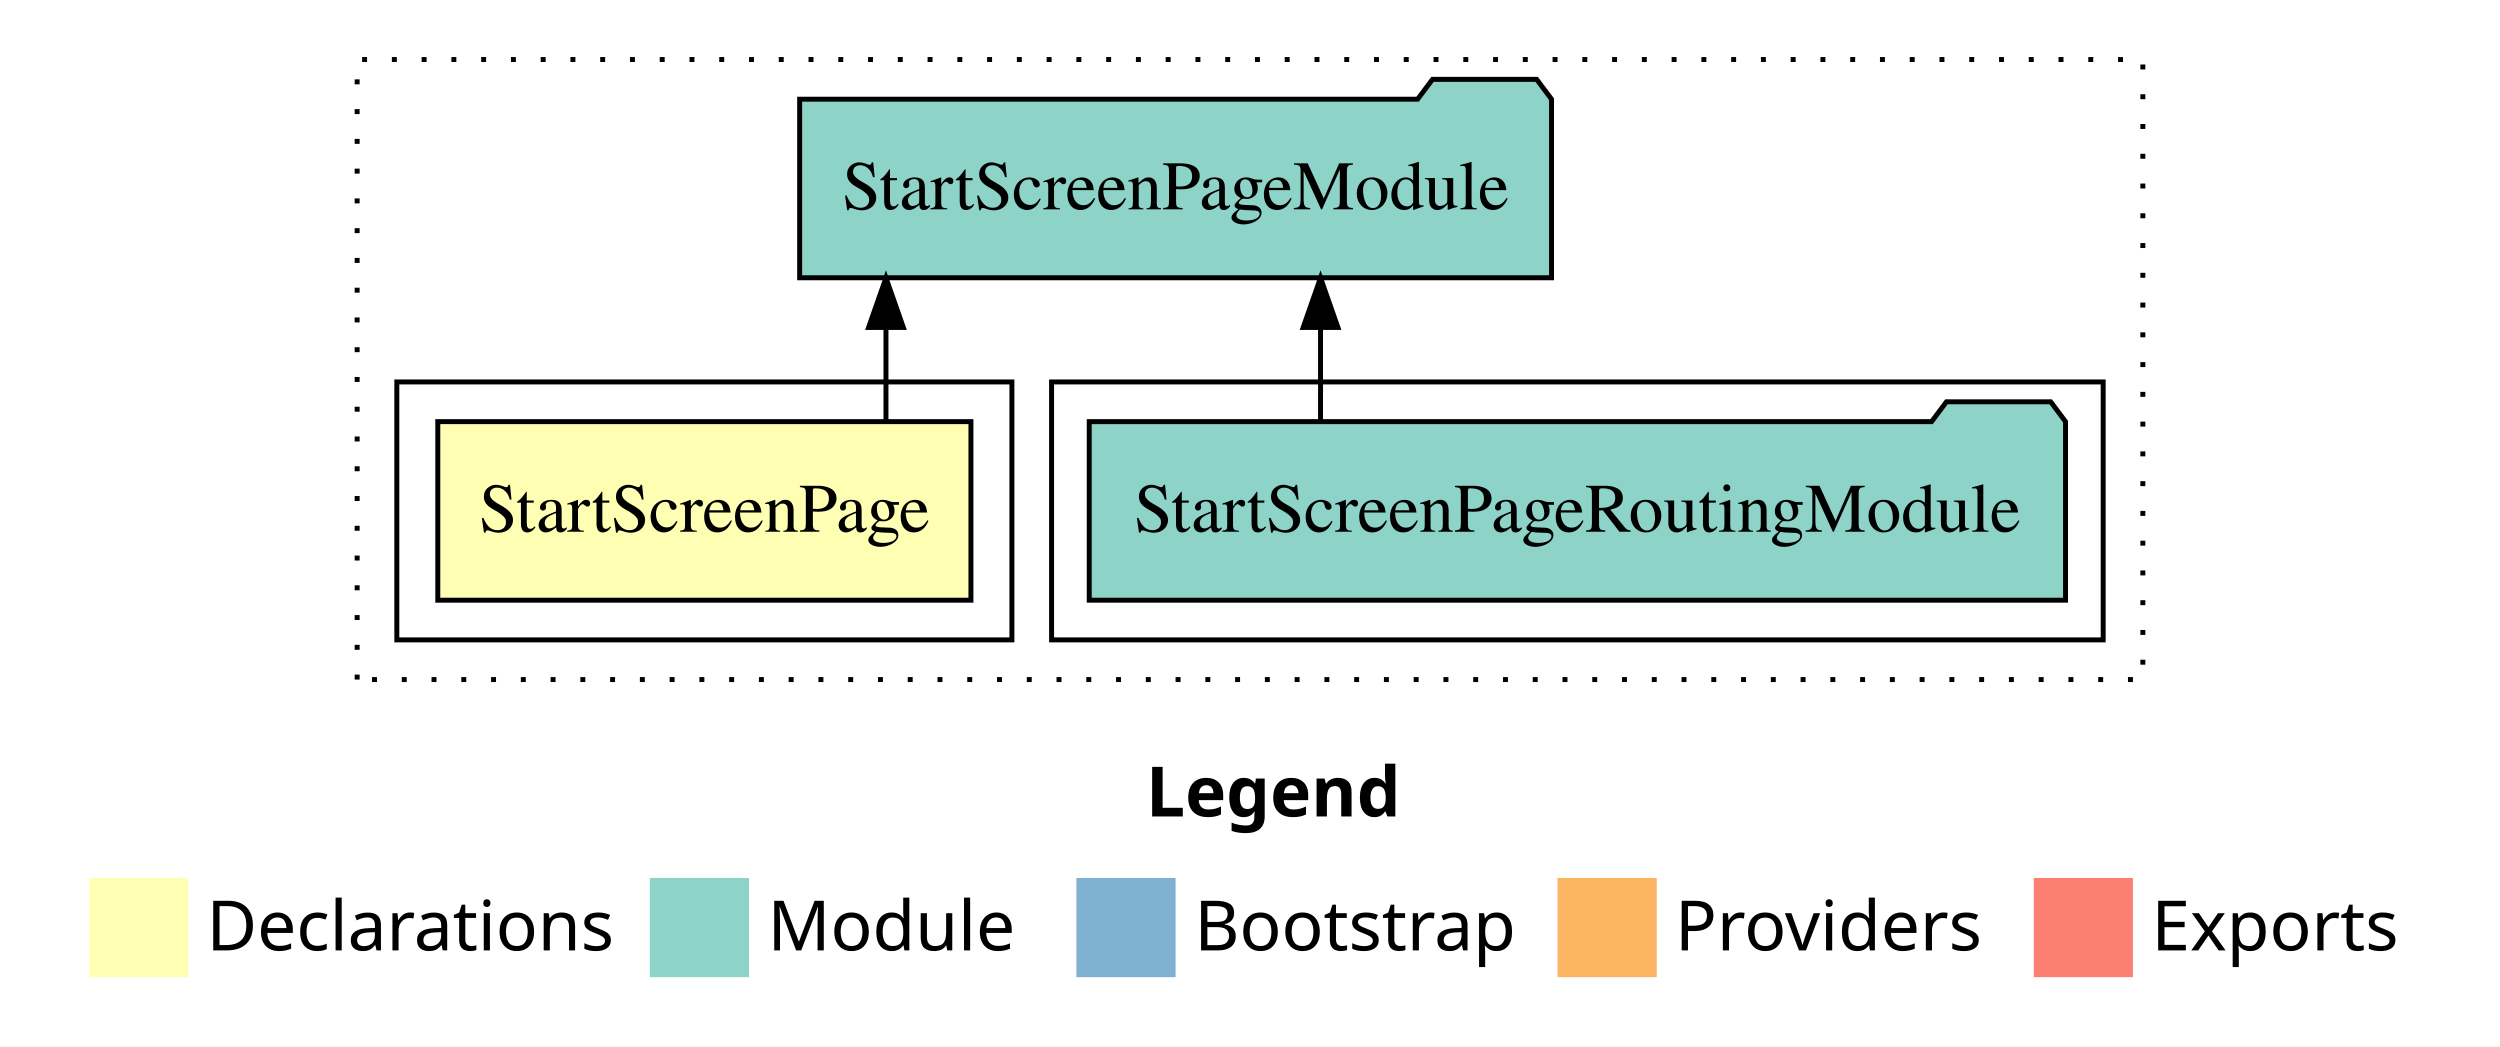
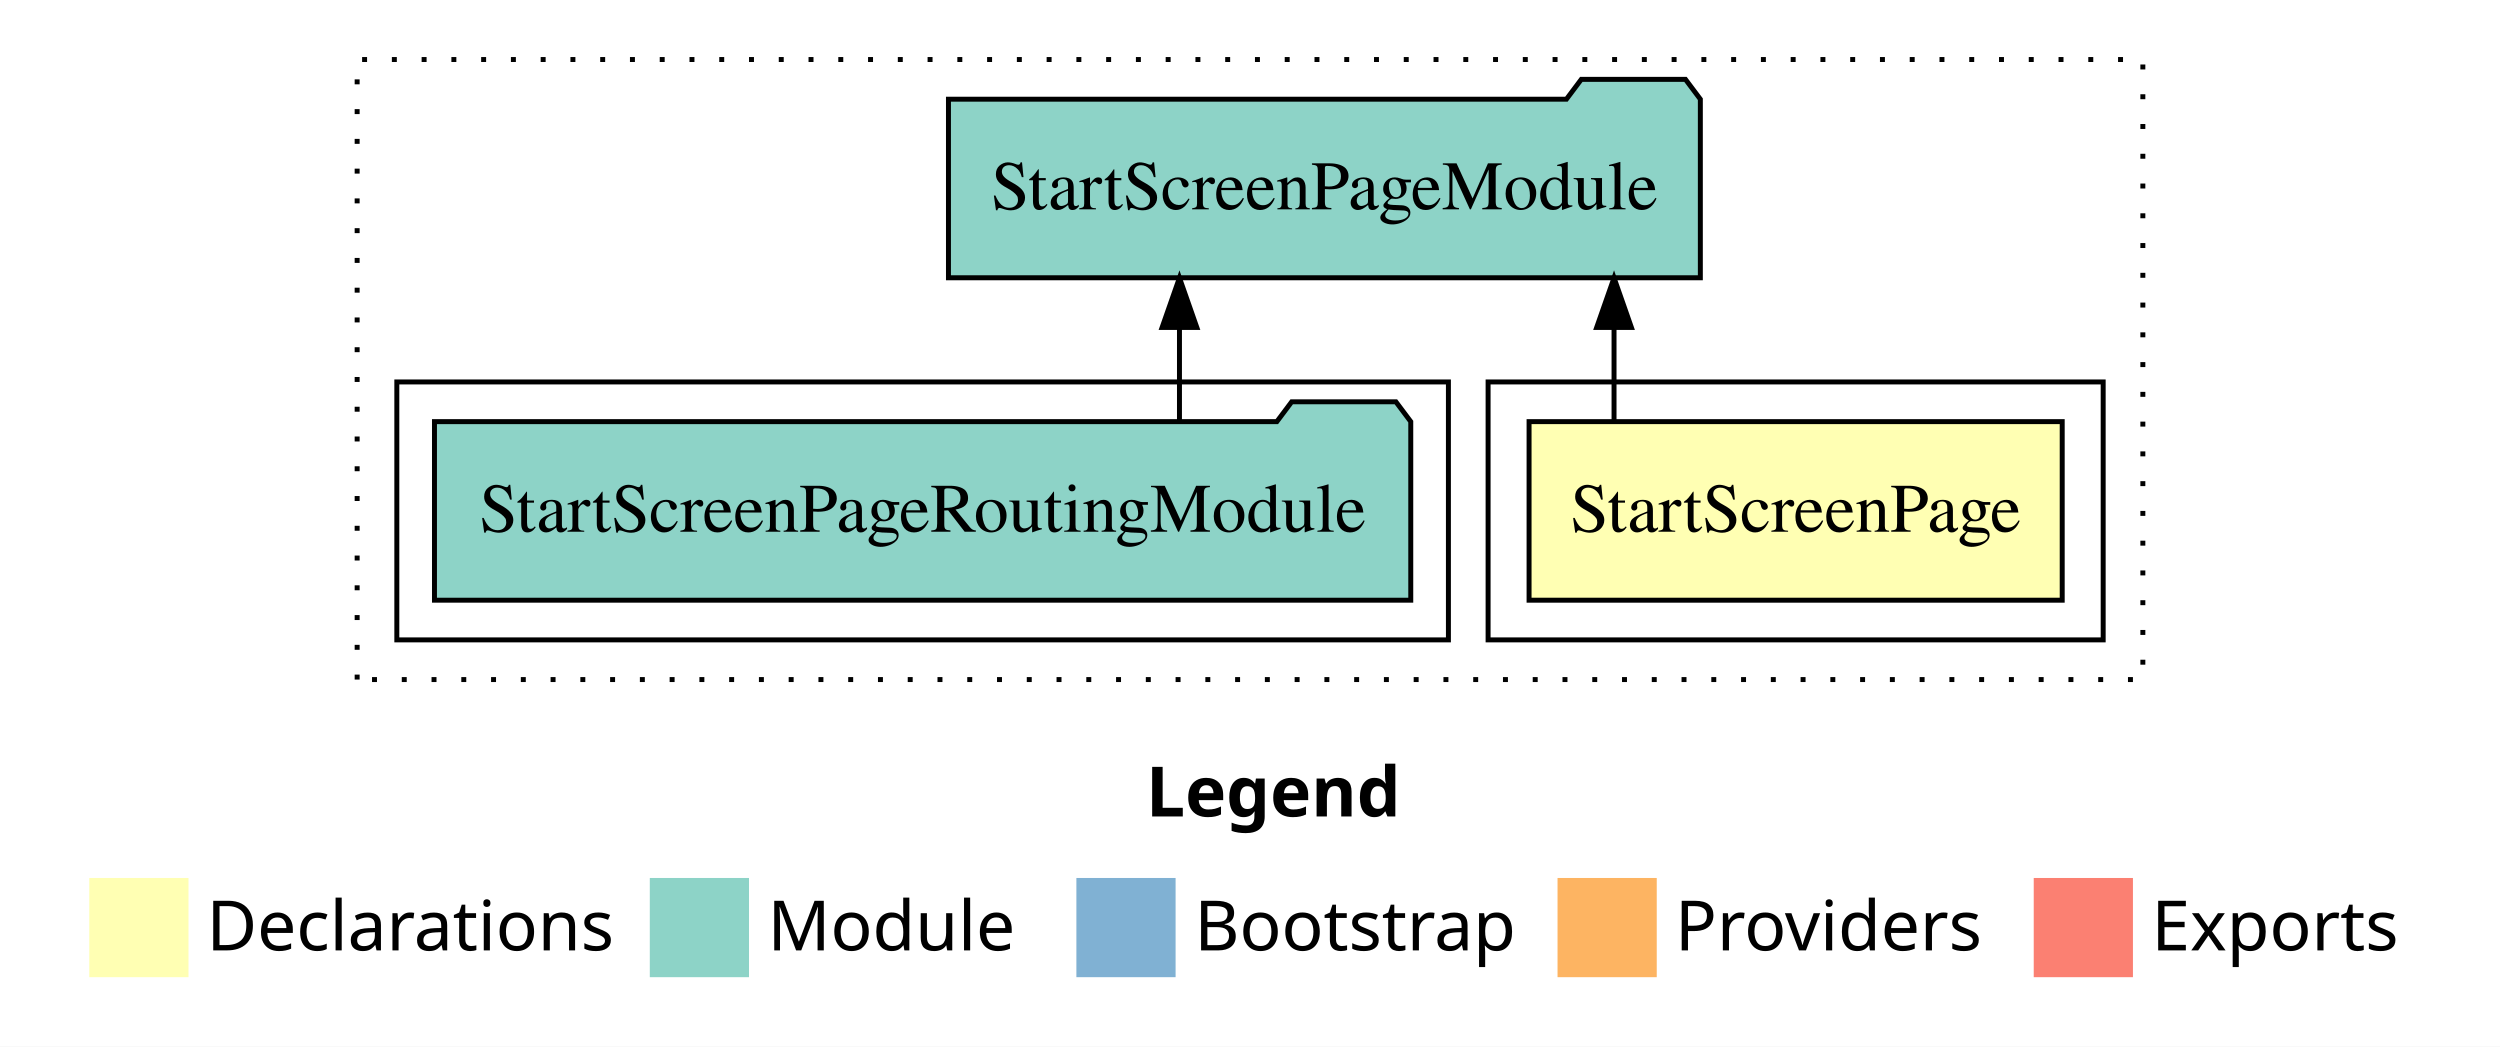
<svg xmlns="http://www.w3.org/2000/svg" width="504pt" height="211pt" viewBox="0.00 0.00 504.00 211.00">
  <g id="graph0" class="graph" transform="scale(1 1) rotate(0) translate(4 207)">
    <polygon fill="white" stroke="transparent" points="-4,4 -4,-207 500,-207 500,4 -4,4" />
    <text text-anchor="start" x="227.01" y="-42.4" font-family="sans-serif" font-weight="bold" font-size="14.00">Legend</text>
    <polygon fill="#ffffb3" stroke="transparent" points="14,-10 14,-30 34,-30 34,-10 14,-10" />
    <text text-anchor="start" x="37.63" y="-15.4" font-family="sans-serif" font-size="14.00">  Declarations</text>
    <polygon fill="#8dd3c7" stroke="transparent" points="127,-10 127,-30 147,-30 147,-10 127,-10" />
    <text text-anchor="start" x="150.73" y="-15.4" font-family="sans-serif" font-size="14.00">  Module</text>
    <polygon fill="#80b1d3" stroke="transparent" points="213,-10 213,-30 233,-30 233,-10 213,-10" />
    <text text-anchor="start" x="236.78" y="-15.4" font-family="sans-serif" font-size="14.00">  Bootstrap</text>
    <polygon fill="#fdb462" stroke="transparent" points="310,-10 310,-30 330,-30 330,-10 310,-10" />
    <text text-anchor="start" x="333.67" y="-15.4" font-family="sans-serif" font-size="14.00">  Providers</text>
    <polygon fill="#fb8072" stroke="transparent" points="406,-10 406,-30 426,-30 426,-10 406,-10" />
    <text text-anchor="start" x="429.73" y="-15.4" font-family="sans-serif" font-size="14.00">  Exports</text>
    <g id="clust1" class="cluster">
      <polygon fill="none" stroke="black" stroke-dasharray="1,5" points="68,-70 68,-195 428,-195 428,-70 68,-70" />
    </g>
+     <g id="clust2" class="cluster">
+       <polygon fill="none" stroke="black" points="296,-78 296,-130 420,-130 420,-78 296,-78" />
+     </g>
    <g id="clust4" class="cluster">
-       <polygon fill="none" stroke="black" points="208,-78 208,-130 420,-130 420,-78 208,-78" />
-     </g>
-     <g id="clust2" class="cluster">
-       <polygon fill="none" stroke="black" points="76,-78 76,-130 200,-130 200,-78 76,-78" />
+       <polygon fill="none" stroke="black" points="76,-78 76,-130 288,-130 288,-78 76,-78" />
    </g>
    <g id="node1" class="node">
-       <polygon fill="#ffffb3" stroke="black" points="191.74,-122 84.26,-122 84.26,-86 191.74,-86 191.74,-122" />
-       <text text-anchor="middle" x="138" y="-99.8" font-family="Times,serif" font-size="14.00">StartScreenPage</text>
+       <polygon fill="#ffffb3" stroke="black" points="411.74,-122 304.26,-122 304.26,-86 411.74,-86 411.74,-122" />
+       <text text-anchor="middle" x="358" y="-99.8" font-family="Times,serif" font-size="14.00">StartScreenPage</text>
    </g>
    <g id="node2" class="node">
-       <polygon fill="#8dd3c7" stroke="black" points="308.79,-187 305.79,-191 284.79,-191 281.79,-187 157.21,-187 157.21,-151 308.79,-151 308.79,-187" />
-       <text text-anchor="middle" x="233" y="-164.8" font-family="Times,serif" font-size="14.00">StartScreenPageModule</text>
+       <polygon fill="#8dd3c7" stroke="black" points="338.79,-187 335.79,-191 314.79,-191 311.79,-187 187.21,-187 187.21,-151 338.79,-151 338.79,-187" />
+       <text text-anchor="middle" x="263" y="-164.8" font-family="Times,serif" font-size="14.00">StartScreenPageModule</text>
    </g>
    <g id="edge1" class="edge">
-       <path fill="none" stroke="black" d="M174.61,-122.11C174.61,-122.11 174.61,-140.99 174.61,-140.99" />
-       <polygon fill="black" stroke="black" points="171.11,-140.99 174.61,-150.99 178.11,-140.99 171.11,-140.99" />
+       <path fill="none" stroke="black" d="M321.39,-122.11C321.39,-122.11 321.39,-140.99 321.39,-140.99" />
+       <polygon fill="black" stroke="black" points="317.89,-140.99 321.39,-150.99 324.89,-140.99 317.89,-140.99" />
    </g>
    <g id="node3" class="node">
-       <polygon fill="#8dd3c7" stroke="black" points="412.41,-122 409.41,-126 388.41,-126 385.41,-122 215.59,-122 215.59,-86 412.41,-86 412.41,-122" />
-       <text text-anchor="middle" x="314" y="-99.8" font-family="Times,serif" font-size="14.00">StartScreenPageRoutingModule</text>
+       <polygon fill="#8dd3c7" stroke="black" points="280.41,-122 277.41,-126 256.41,-126 253.41,-122 83.59,-122 83.59,-86 280.41,-86 280.41,-122" />
+       <text text-anchor="middle" x="182" y="-99.8" font-family="Times,serif" font-size="14.00">StartScreenPageRoutingModule</text>
    </g>
    <g id="edge2" class="edge">
-       <path fill="none" stroke="black" d="M262.22,-122.11C262.22,-122.11 262.22,-140.99 262.22,-140.99" />
-       <polygon fill="black" stroke="black" points="258.72,-140.99 262.22,-150.99 265.72,-140.99 258.72,-140.99" />
+       <path fill="none" stroke="black" d="M233.78,-122.11C233.78,-122.11 233.78,-140.99 233.78,-140.99" />
+       <polygon fill="black" stroke="black" points="230.28,-140.99 233.78,-150.99 237.28,-140.99 230.28,-140.99" />
    </g>
  </g>
</svg>
